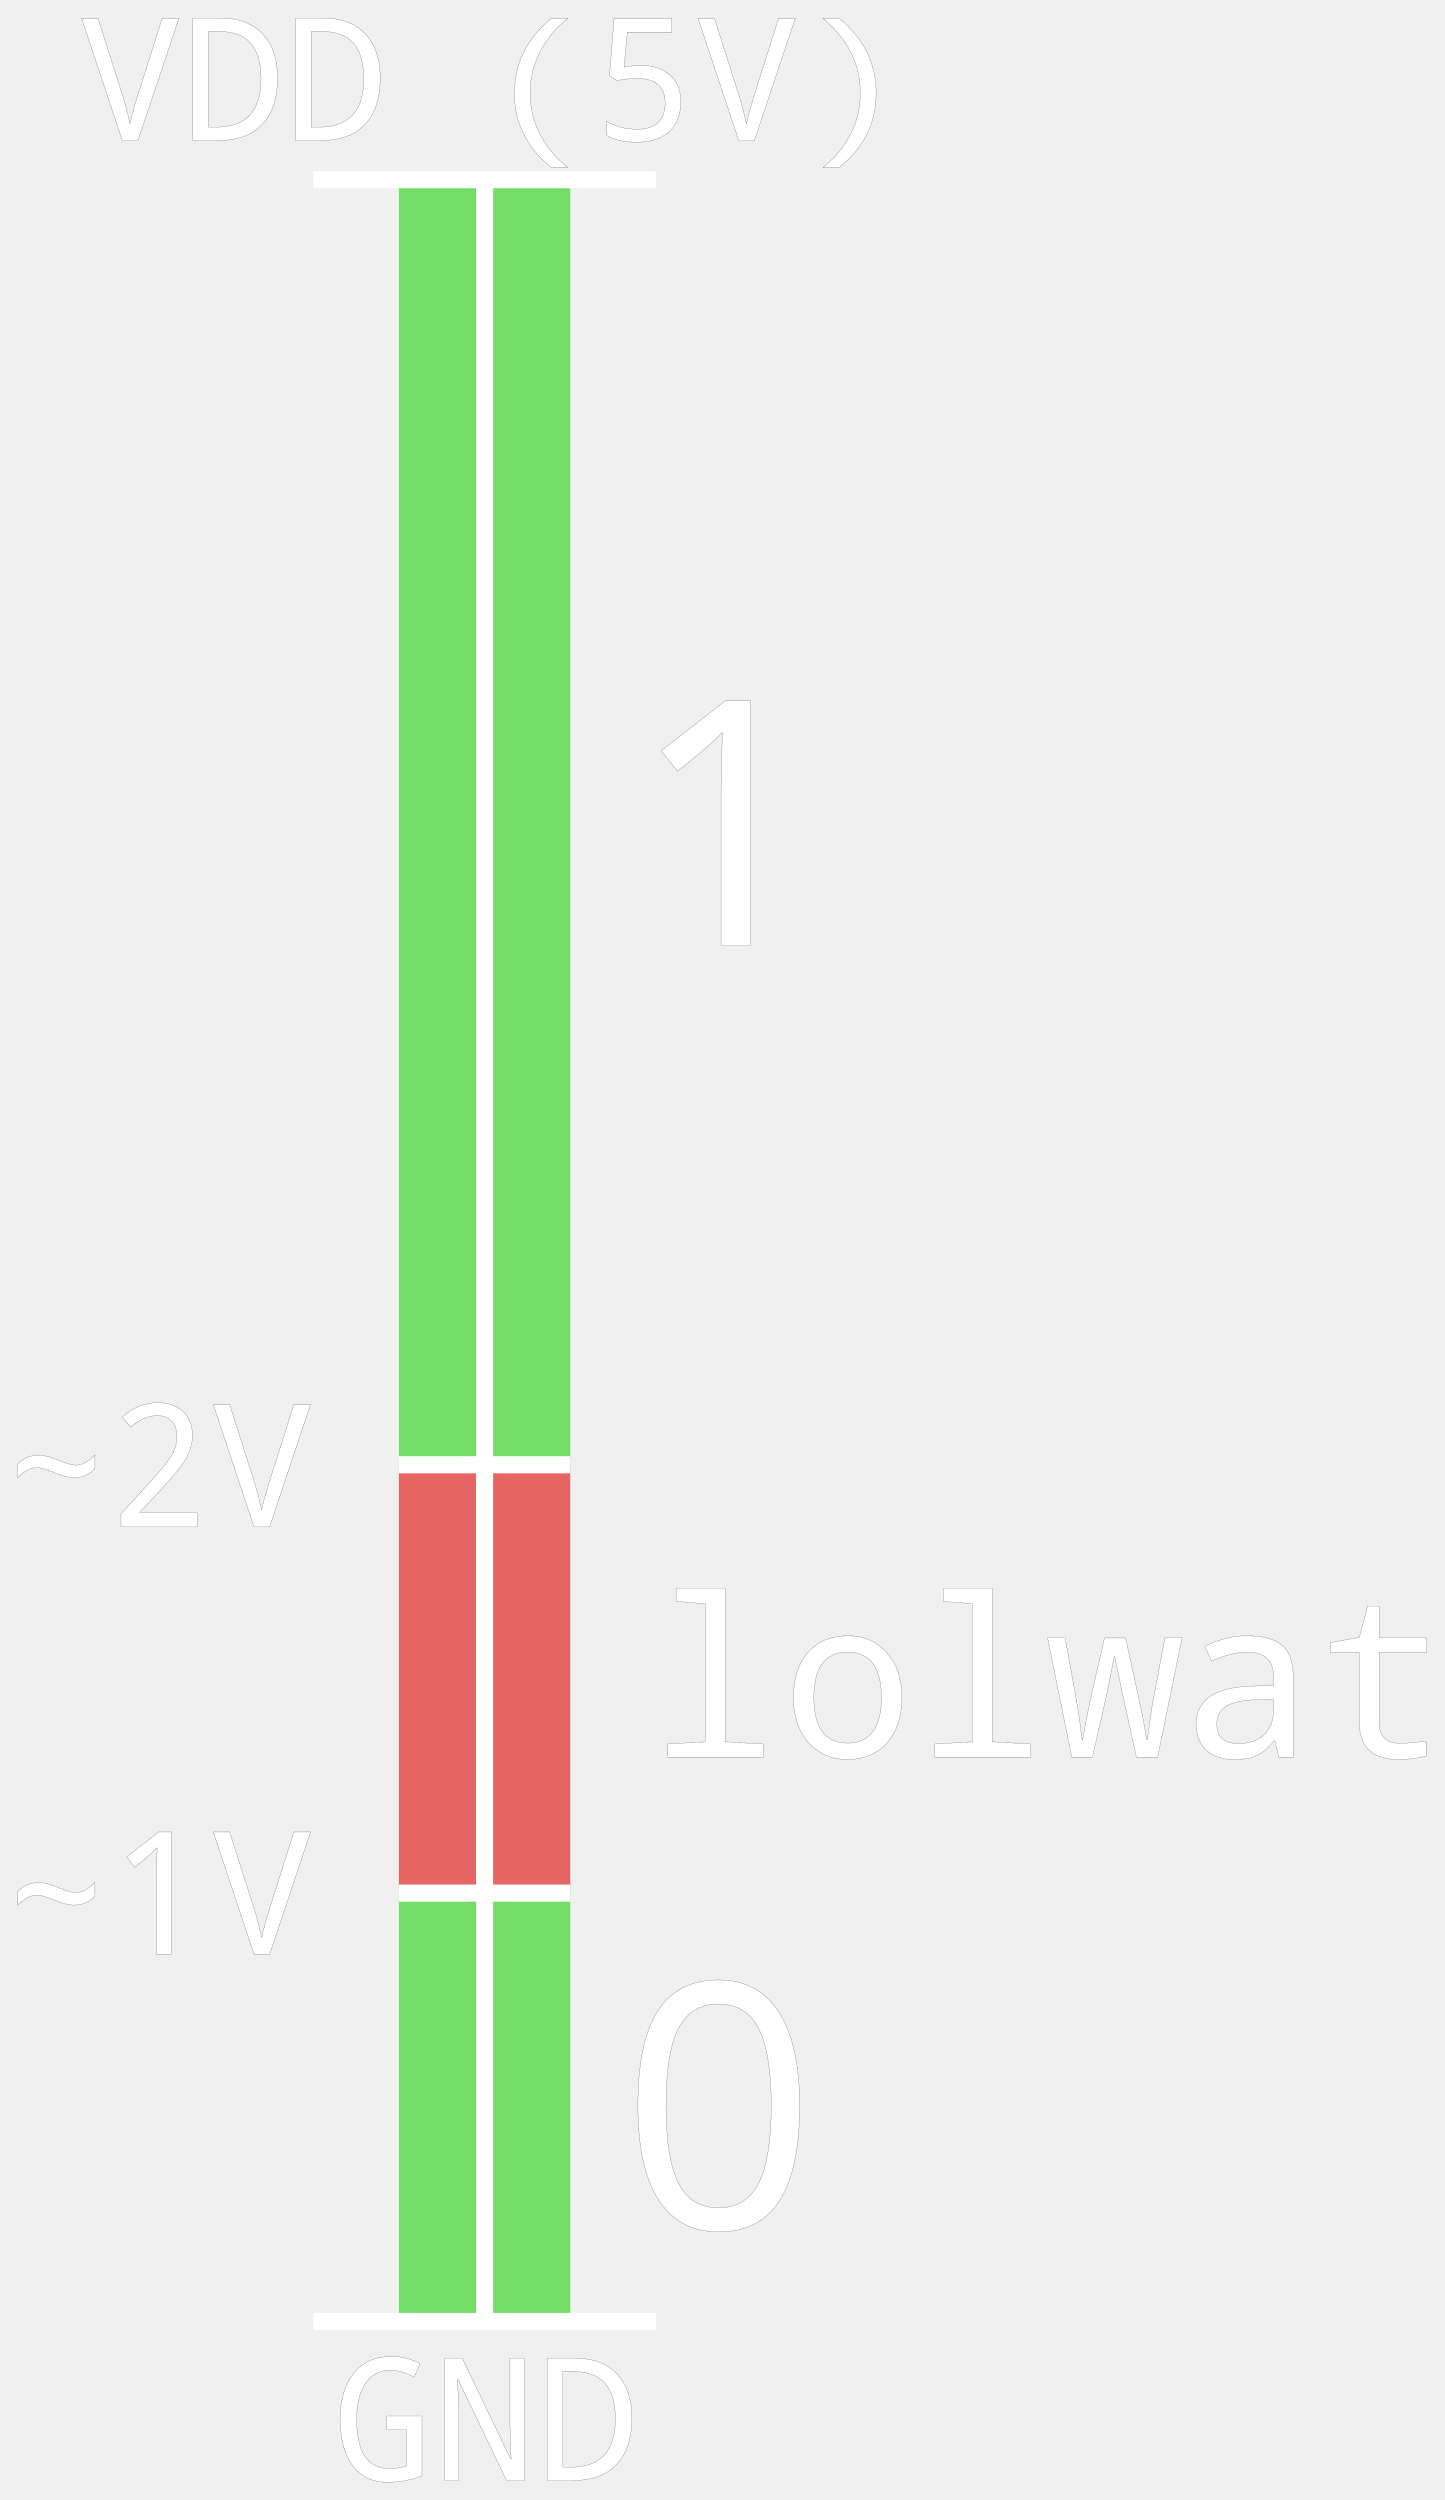
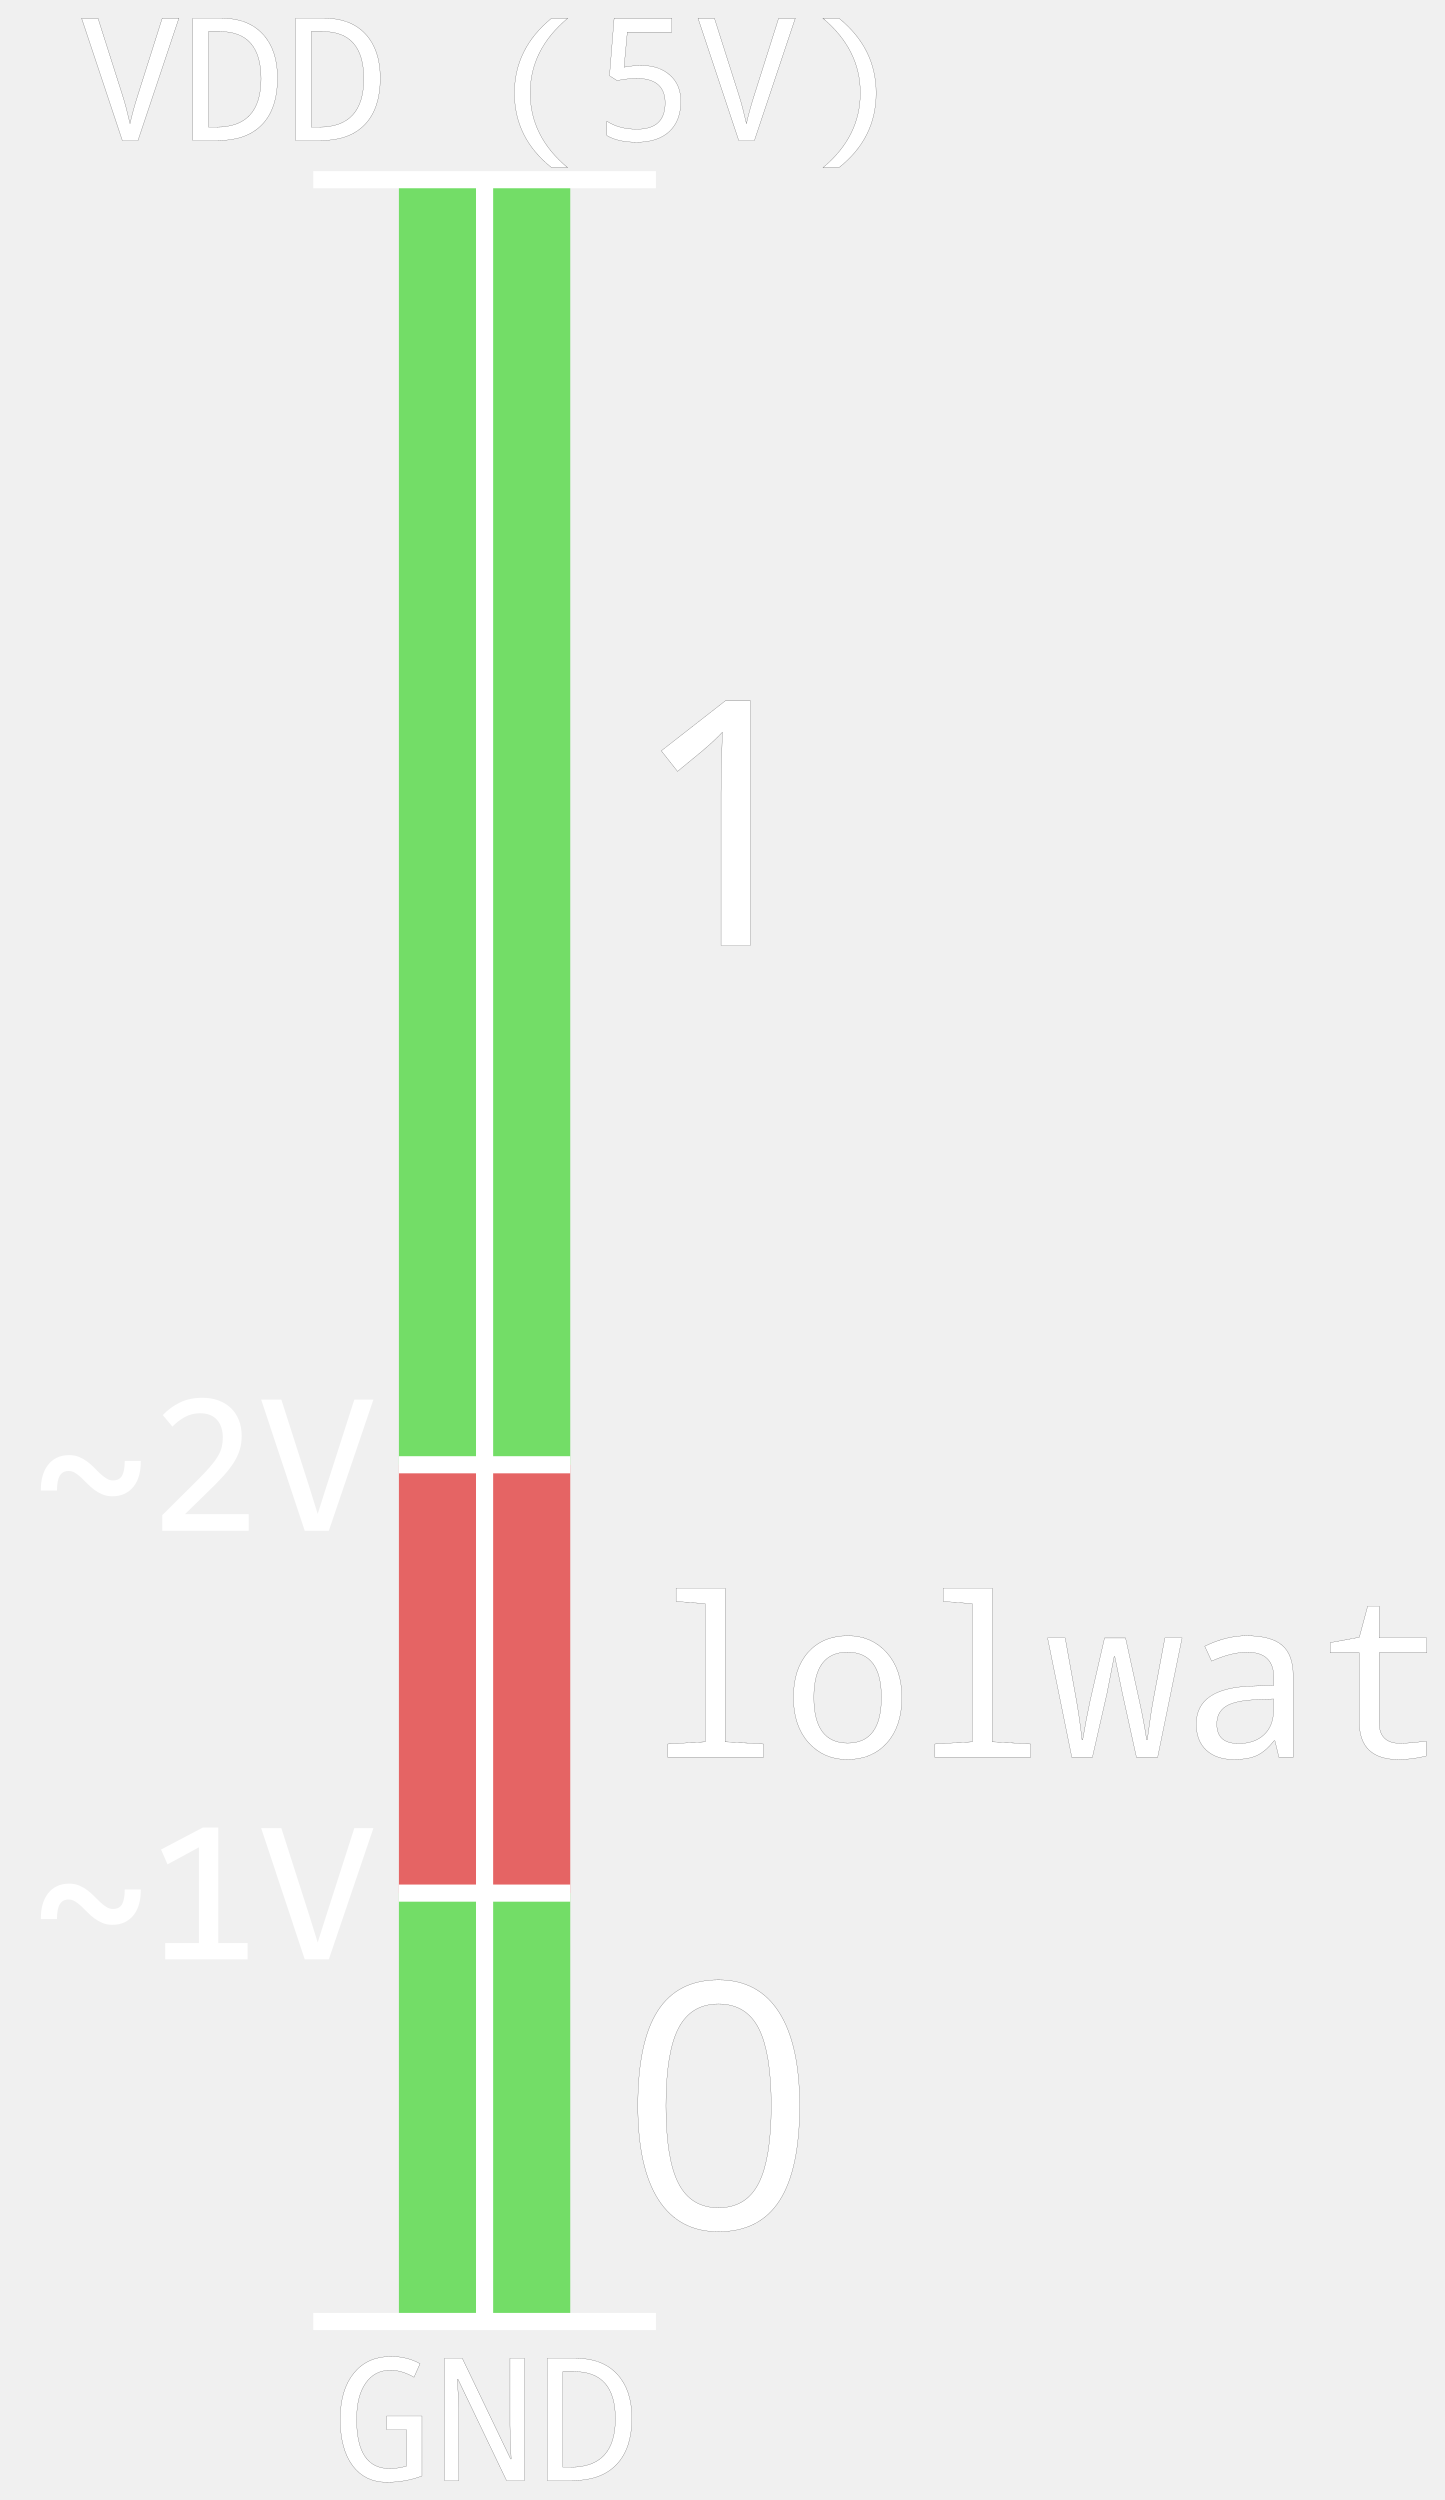
<svg xmlns="http://www.w3.org/2000/svg" width="84.312" height="145.906" id="svg2" version="1.1">
  <defs id="defs4" />
  <g id="layer1" transform="translate(-3.861607,-3.660714)">
    <flowRoot xml:space="preserve" id="flowRoot3001" style="font-size:20px;font-style:normal;font-weight:normal;line-height:125%;letter-spacing:0px;word-spacing:0px;fill:#000000;fill-opacity:1;stroke:none;font-family:Sans">
      <flowRegion id="flowRegion3003">
        <rect id="rect3005" width="63.571" height="105" x="96.429" y="71.291" />
      </flowRegion>
      <flowPara id="flowPara3007" />
    </flowRoot>
    <g id="pin_thresh_volt" transform="translate(-57.85714,-38.21429)">
      <rect y="127.362" x="85" height="25" width="10" id="rect3809" style="fill:#e56464;fill-opacity:1;stroke:none" />
      <rect style="fill:#73dd67;fill-opacity:1;stroke:none" id="rect3807" width="10" height="25" x="85" y="152.362" />
      <rect y="52.362" x="85" height="75" width="10" id="rect3037" style="fill:#73dd67;fill-opacity:1;stroke:none" />
      <path id="path2987" d="M 90,177.362 90,52.362" style="fill:none;stroke:#ffffff;stroke-width:1px;stroke-linecap:butt;stroke-linejoin:miter;stroke-opacity:1" />
      <path id="path2989" d="m 80,177.362 20,0" style="fill:none;stroke:#ffffff;stroke-width:1px;stroke-linecap:butt;stroke-linejoin:miter;stroke-opacity:1" />
      <path id="path2991" d="m 80,52.362 20,0" style="fill:none;stroke:#ffffff;stroke-width:1px;stroke-linecap:butt;stroke-linejoin:miter;stroke-opacity:1" />
      <path id="path2997" d="m 85,127.362 10,0" style="fill:none;stroke:#ffffff;stroke-width:1px;stroke-linecap:butt;stroke-linejoin:miter;stroke-opacity:1" />
      <path id="path2999" d="m 85,152.362 10,0" style="fill:none;stroke:#ffffff;stroke-width:1px;stroke-linecap:butt;stroke-linejoin:miter;stroke-opacity:1" />
      <g style="font-size:10px;font-style:normal;font-weight:normal;line-height:125%;letter-spacing:0px;word-spacing:0px;fill:#ffffff;fill-opacity:1;stroke:#000000;stroke-width:0.01;stroke-miterlimit:4;stroke-opacity:1;stroke-dasharray:none;font-family:Droid Sans Mono;-inkscape-font-specification:Droid Sans Mono" id="text3001">
        <path d="m 84.285,182.878 2.061,0 0,3.501 c -0.635,0.244 -1.318,0.366 -2.051,0.366 -0.853,0 -1.52,-0.324 -2.002,-0.972 -0.479,-0.651 -0.718,-1.553 -0.718,-2.705 -10e-7,-1.143 0.264,-2.038 0.791,-2.686 0.527,-0.651 1.253,-0.977 2.178,-0.977 0.625,1e-5 1.188,0.14 1.689,0.42 l -0.352,0.791 c -0.475,-0.273 -0.931,-0.41 -1.367,-0.41 -0.625,1e-5 -1.112,0.254 -1.46,0.762 -0.348,0.505 -0.522,1.208 -0.522,2.109 -10e-7,1.914 0.641,2.871 1.924,2.871 0.316,0 0.645,-0.047 0.986,-0.142 l 0,-2.129 -1.157,0 0,-0.801" style="text-align:center;text-anchor:middle;fill:#ffffff;stroke:#000000;stroke-width:0.01;stroke-miterlimit:4;stroke-opacity:1;stroke-dasharray:none;font-family:Droid Sans Mono;-inkscape-font-specification:Droid Sans Mono" id="path3352" />
        <path d="m 92.332,186.648 -1.05,0 -2.832,-5.908 -0.039,0 c 0.059,0.902 0.088,1.58 0.088,2.036 l 0,3.872 -0.84,0 0,-7.139 1.04,0 2.822,5.879 0.029,0 c -0.046,-0.986 -0.068,-1.644 -0.068,-1.973 l 0,-3.906 0.85,0 0,7.139" style="text-align:center;text-anchor:middle;fill:#ffffff;stroke:#000000;stroke-width:0.01;stroke-miterlimit:4;stroke-opacity:1;stroke-dasharray:none;font-family:Droid Sans Mono;-inkscape-font-specification:Droid Sans Mono" id="path3354" />
        <path d="m 93.655,186.648 0,-7.139 1.67,0 c 1.032,0 1.834,0.308 2.407,0.923 0.576,0.615 0.864,1.475 0.864,2.578 -5e-6,1.175 -0.298,2.075 -0.894,2.7 -0.596,0.625 -1.455,0.938 -2.578,0.938 l -1.47,0 m 0.913,-6.362 0,5.581 0.469,0 c 1.732,0 2.598,-0.942 2.598,-2.827 -4e-6,-1.836 -0.802,-2.754 -2.407,-2.754 l -0.659,0" style="text-align:center;text-anchor:middle;fill:#ffffff;stroke:#000000;stroke-width:0.01;stroke-miterlimit:4;stroke-opacity:1;stroke-dasharray:none;font-family:Droid Sans Mono;-inkscape-font-specification:Droid Sans Mono" id="path3356" />
      </g>
      <g style="font-size:10px;font-style:normal;font-weight:normal;line-height:125%;letter-spacing:0px;word-spacing:0px;fill:#ffffff;fill-opacity:1;stroke:#000000;stroke-width:0.01;stroke-miterlimit:4;stroke-opacity:1;stroke-dasharray:none;font-family:Droid Sans Mono;-inkscape-font-specification:Droid Sans Mono" id="text3005">
        <path d="m 71.187,42.938 0.972,0 -2.388,7.139 -0.913,0 -2.378,-7.139 0.957,0 1.44,4.526 c 0.133,0.413 0.277,0.957 0.43,1.631 0.101,-0.472 0.252,-1.025 0.454,-1.66 l 1.426,-4.497" style="text-align:center;text-anchor:middle;fill:#ffffff;stroke:#000000;stroke-width:0.01;stroke-miterlimit:4;stroke-opacity:1;stroke-dasharray:none;font-family:Droid Sans Mono;-inkscape-font-specification:Droid Sans Mono" id="path3386" />
        <path d="m 72.974,50.076 0,-7.139 1.67,0 c 1.032,7e-6 1.834,0.308 2.407,0.923 0.576,0.615 0.864,1.475 0.864,2.578 -6e-6,1.175 -0.298,2.075 -0.894,2.7 -0.596,0.625 -1.455,0.938 -2.578,0.938 l -1.47,0 m 0.913,-6.362 0,5.581 0.469,0 c 1.732,0 2.598,-0.942 2.598,-2.827 -5e-6,-1.836 -0.802,-2.754 -2.407,-2.754 l -0.659,0" style="text-align:center;text-anchor:middle;fill:#ffffff;stroke:#000000;stroke-width:0.01;stroke-miterlimit:4;stroke-opacity:1;stroke-dasharray:none;font-family:Droid Sans Mono;-inkscape-font-specification:Droid Sans Mono" id="path3388" />
        <path d="m 78.97,50.076 0,-7.139 1.67,0 c 1.032,7e-6 1.834,0.308 2.407,0.923 0.576,0.615 0.864,1.475 0.864,2.578 -6e-6,1.175 -0.298,2.075 -0.894,2.7 -0.596,0.625 -1.455,0.938 -2.578,0.938 l -1.47,0 m 0.913,-6.362 0,5.581 0.469,0 c 1.732,0 2.598,-0.942 2.598,-2.827 -5e-6,-1.836 -0.802,-2.754 -2.407,-2.754 l -0.659,0" style="text-align:center;text-anchor:middle;fill:#ffffff;stroke:#000000;stroke-width:0.01;stroke-miterlimit:4;stroke-opacity:1;stroke-dasharray:none;font-family:Droid Sans Mono;-inkscape-font-specification:Droid Sans Mono" id="path3390" />
        <path d="m 93.911,42.938 0.942,0 c -1.462,1.224 -2.192,2.677 -2.192,4.36 -3e-6,1.696 0.728,3.149 2.183,4.36 l -0.933,0 c -1.445,-1.149 -2.168,-2.599 -2.168,-4.351 -10e-7,-1.732 0.723,-3.188 2.168,-4.37" style="text-align:center;text-anchor:middle;fill:#ffffff;stroke:#000000;stroke-width:0.01;stroke-miterlimit:4;stroke-opacity:1;stroke-dasharray:none;font-family:Droid Sans Mono;-inkscape-font-specification:Droid Sans Mono" id="path3392" />
        <path d="m 97.139,49.788 0,-0.84 c 0.469,0.313 1.055,0.469 1.758,0.469 1.094,1e-6 1.641,-0.511 1.641,-1.533 0,-0.957 -0.56,-1.436 -1.68,-1.436 -0.29,4e-6 -0.666,0.042 -1.128,0.127 l -0.439,-0.278 0.269,-3.359 3.369,0 0,0.811 -2.598,0 -0.19,2.046 c 0.348,-0.065 0.688,-0.098 1.021,-0.098 0.684,4e-6 1.235,0.187 1.655,0.562 0.423,0.371 0.635,0.881 0.635,1.528 -10e-6,0.762 -0.225,1.351 -0.674,1.768 -0.449,0.413 -1.082,0.62 -1.899,0.62 -0.729,0 -1.309,-0.129 -1.738,-0.386" style="text-align:center;text-anchor:middle;fill:#ffffff;stroke:#000000;stroke-width:0.01;stroke-miterlimit:4;stroke-opacity:1;stroke-dasharray:none;font-family:Droid Sans Mono;-inkscape-font-specification:Droid Sans Mono" id="path3394" />
        <path d="m 107.163,42.938 0.972,0 -2.388,7.139 -0.913,0 -2.378,-7.139 0.957,0 1.44,4.526 c 0.133,0.413 0.277,0.957 0.43,1.631 0.101,-0.472 0.252,-1.025 0.454,-1.66 l 1.426,-4.497" style="text-align:center;text-anchor:middle;fill:#ffffff;stroke:#000000;stroke-width:0.01;stroke-miterlimit:4;stroke-opacity:1;stroke-dasharray:none;font-family:Droid Sans Mono;-inkscape-font-specification:Droid Sans Mono" id="path3396" />
        <path d="m 110.679,51.658 -0.928,0 c 1.452,-1.208 2.178,-2.661 2.178,-4.36 0,-1.686 -0.729,-3.14 -2.188,-4.36 l 0.938,0 c 1.449,1.175 2.173,2.632 2.173,4.37 0,1.758 -0.724,3.208 -2.173,4.351" style="text-align:center;text-anchor:middle;fill:#ffffff;stroke:#000000;stroke-width:0.01;stroke-miterlimit:4;stroke-opacity:1;stroke-dasharray:none;font-family:Droid Sans Mono;-inkscape-font-specification:Droid Sans Mono" id="path3398" />
      </g>
      <g style="font-size:20px;font-style:normal;font-weight:normal;line-height:125%;letter-spacing:0px;word-spacing:0px;fill:#ffffff;fill-opacity:1;stroke:#000000;stroke-width:0.01;stroke-miterlimit:4;stroke-opacity:1;stroke-dasharray:none;font-family:Droid Sans Mono;-inkscape-font-specification:Droid Sans Mono" id="text3025" transform="translate(1.515229,0)">
        <path d="m 104.004,97.05 -1.719,0 0,-8.916 c -1e-5,-0.794 0.026,-1.969 0.078,-3.525 -0.254,0.28 -0.648,0.648 -1.182,1.104 l -1.436,1.182 -0.947,-1.201 3.74,-2.92 1.465,0 0,14.277" style="fill:#ffffff;stroke:#000000;stroke-width:0.01;stroke-miterlimit:4;stroke-opacity:1;stroke-dasharray:none;font-family:Droid Sans Mono;-inkscape-font-specification:Droid Sans Mono" id="path3349" />
      </g>
-       <text id="text3029" y="171.928" x="97.949" style="font-size:20px;font-style:normal;font-weight:normal;line-height:125%;letter-spacing:0px;word-spacing:0px;fill:#ffffff;fill-opacity:1;stroke:#000000;stroke-width:0.01;stroke-miterlimit:4;stroke-opacity:1;stroke-dasharray:none;font-family:Sans" xml:space="preserve">
-         <tspan style="fill:#ffffff;stroke:#000000;stroke-width:0.01;stroke-miterlimit:4;stroke-opacity:1;stroke-dasharray:none;font-family:Open Sans;-inkscape-font-specification:Open Sans" y="171.928" x="97.949" id="tspan3031">0</tspan>
-       </text>
+       <g style="font-size:20px;font-style:normal;font-weight:normal;line-height:125%;letter-spacing:0px;word-spacing:0px;fill:#ffffff;fill-opacity:1;stroke:#000000;stroke-width:0.01;stroke-miterlimit:4;stroke-opacity:1;font-family:Sans" id="text3029">
+         <path d="M 108.389,164.769 C 108.389,167.237 108,169.079 107.222,170.297 106.444,171.514 105.254,172.123 103.652,172.123 102.116,172.123 100.947,171.5 100.146,170.253 99.346,169.006 98.945,167.178 98.945,164.769 98.945,162.282 99.333,160.437 100.107,159.232 100.882,158.028 102.064,157.426 103.652,157.426 105.202,157.426 106.379,158.054 107.183,159.31 107.987,160.567 108.389,162.387 108.389,164.769 z M 100.586,164.769 C 100.586,166.846 100.83,168.358 101.318,169.306 101.807,170.253 102.585,170.726 103.652,170.726 104.733,170.726 105.516,170.246 106.001,169.286 106.486,168.326 106.728,166.82 106.729,164.769 106.728,162.719 106.486,161.216 106.001,160.263 105.516,159.309 104.733,158.832 103.652,158.832 102.585,158.832 101.807,159.302 101.318,160.243 100.83,161.184 100.586,162.693 100.586,164.769 z" style="fill:#ffffff;stroke:#000000;font-family:Open Sans;-inkscape-font-specification:Open Sans" id="path3032" />
+       </g>
      <g style="font-size:13px;font-style:normal;font-weight:normal;line-height:125%;letter-spacing:0px;word-spacing:0px;fill:#ffffff;fill-opacity:1;stroke:none;font-family:Droid Sans Mono;-inkscape-font-specification:Droid Sans Mono" id="text3033">
        <path d="m 102.877,135.47 -1.701,-0.133 0,-0.774 2.863,0 0,8.969 2.234,0.127 0,0.781 -5.58,0 0,-0.781 2.184,-0.127 0,-8.062" style="fill:#ffffff;stroke:#000000;stroke-width:0.01;stroke-miterlimit:4;stroke-opacity:1;stroke-dasharray:none;font-family:Droid Sans Mono;-inkscape-font-specification:Droid Sans Mono" id="path3359" />
        <path d="m 111.167,144.566 c -0.914,0 -1.667,-0.328 -2.26,-0.984 -0.588,-0.66 -0.882,-1.54 -0.882,-2.641 0,-1.113 0.286,-1.991 0.857,-2.634 0.576,-0.643 1.35,-0.965 2.323,-0.965 0.923,1e-5 1.678,0.328 2.266,0.984 0.588,0.656 0.882,1.528 0.882,2.615 -1e-5,1.121 -0.29,2.006 -0.87,2.653 -0.58,0.647 -1.352,0.971 -2.317,0.971 m 0.025,-0.959 c 1.312,0 1.968,-0.889 1.968,-2.666 -1e-5,-1.76 -0.66,-2.641 -1.98,-2.641 -1.308,1e-5 -1.961,0.88 -1.961,2.641 0,1.777 0.658,2.666 1.974,2.666" style="fill:#ffffff;stroke:#000000;stroke-width:0.01;stroke-miterlimit:4;stroke-opacity:1;stroke-dasharray:none;font-family:Droid Sans Mono;-inkscape-font-specification:Droid Sans Mono" id="path3361" />
        <path d="m 118.467,135.47 -1.701,-0.133 0,-0.774 2.863,0 0,8.969 2.234,0.127 0,0.781 -5.58,0 0,-0.781 2.184,-0.127 0,-8.062" style="fill:#ffffff;stroke:#000000;stroke-width:0.01;stroke-miterlimit:4;stroke-opacity:1;stroke-dasharray:none;font-family:Droid Sans Mono;-inkscape-font-specification:Droid Sans Mono" id="path3363" />
        <path d="m 128.045,144.439 -0.832,-3.783 -0.432,-2.095 -0.038,0 -0.413,2.12 -0.857,3.758 -1.2,0 -1.416,-6.97 1.028,0 0.622,3.447 c 0.144,0.787 0.264,1.619 0.362,2.495 l 0.038,0 c 0.131,-0.783 0.275,-1.54 0.432,-2.272 l 0.844,-3.669 1.225,0 0.806,3.669 c 0.182,0.825 0.324,1.583 0.425,2.272 l 0.038,0 c 0.131,-1.024 0.258,-1.856 0.381,-2.495 l 0.647,-3.447 1.003,0 -1.428,6.97 -1.238,0" style="fill:#ffffff;stroke:#000000;stroke-width:0.01;stroke-miterlimit:4;stroke-opacity:1;stroke-dasharray:none;font-family:Droid Sans Mono;-inkscape-font-specification:Droid Sans Mono" id="path3365" />
        <path d="m 136.361,144.439 -0.235,-0.965 -0.051,0 c -0.326,0.41 -0.66,0.696 -1.003,0.857 -0.343,0.157 -0.785,0.235 -1.327,0.235 -0.69,0 -1.231,-0.182 -1.625,-0.546 -0.389,-0.364 -0.584,-0.874 -0.584,-1.53 0,-1.405 1.079,-2.141 3.237,-2.209 l 1.289,-0.044 0,-0.438 c 0,-0.999 -0.516,-1.498 -1.549,-1.498 -0.622,1e-5 -1.316,0.174 -2.082,0.521 l -0.4,-0.87 c 0.829,-0.406 1.64,-0.609 2.431,-0.609 0.961,1e-5 1.655,0.184 2.082,0.552 0.432,0.368 0.647,0.959 0.647,1.771 l 0,4.773 -0.832,0 m -0.311,-3.409 -1.028,0.044 c -0.829,0.034 -1.418,0.165 -1.765,0.394 -0.347,0.224 -0.521,0.569 -0.521,1.035 0,0.753 0.423,1.13 1.27,1.13 0.622,0 1.117,-0.171 1.485,-0.514 0.372,-0.347 0.559,-0.834 0.559,-1.46 l 0,-0.628" style="fill:#ffffff;stroke:#000000;stroke-width:0.01;stroke-miterlimit:4;stroke-opacity:1;stroke-dasharray:none;font-family:Droid Sans Mono;-inkscape-font-specification:Droid Sans Mono" id="path3367" />
        <path d="m 144.949,143.487 0,0.876 c -0.55,0.135 -1.083,0.203 -1.6,0.203 -1.532,0 -2.298,-0.728 -2.298,-2.184 l 0,-4.043 -1.695,0 0,-0.597 1.695,-0.311 0.489,-1.822 0.666,0 0,1.86 2.78,0 0,0.87 -2.78,0 0,4.043 c 0,0.825 0.406,1.238 1.219,1.238 0.394,0 0.901,-0.044 1.523,-0.133" style="fill:#ffffff;stroke:#000000;stroke-width:0.01;stroke-miterlimit:4;stroke-opacity:1;stroke-dasharray:none;font-family:Droid Sans Mono;-inkscape-font-specification:Droid Sans Mono" id="path3369" />
      </g>
-       <g style="font-size:10px;font-style:normal;font-variant:normal;font-weight:normal;font-stretch:normal;text-align:end;line-height:125%;letter-spacing:0px;word-spacing:0px;text-anchor:end;fill:#ffffff;fill-opacity:1;stroke:#000000;stroke-width:0.01;stroke-miterlimit:4;stroke-opacity:1;stroke-dasharray:none;font-family:Droid Sans Mono;-inkscape-font-specification:Droid Sans Mono" id="text3009">
-         <path d="m 62.754,153.07 0,-0.791 c 0.322,-0.352 0.724,-0.527 1.206,-0.527 0.326,10e-6 0.729,0.103 1.211,0.308 0.423,0.182 0.75,0.273 0.981,0.273 0.352,0 0.721,-0.197 1.108,-0.591 l 0,0.791 c -0.322,0.352 -0.726,0.527 -1.211,0.527 -0.326,1e-5 -0.728,-0.103 -1.206,-0.308 -0.426,-0.182 -0.754,-0.273 -0.981,-0.273 -0.352,0 -0.721,0.197 -1.108,0.591" id="path3372" style="stroke:#000000;stroke-width:0.01;stroke-miterlimit:4;stroke-opacity:1;stroke-dasharray:none" />
-         <path d="m 71.709,155.932 -0.859,0 0,-4.458 c -2e-6,-0.397 0.013,-0.985 0.039,-1.763 -0.127,0.14 -0.324,0.324 -0.591,0.552 l -0.718,0.591 -0.474,-0.601 1.87,-1.46 0.732,0 0,7.139" id="path3374" style="stroke:#000000;stroke-width:0.01;stroke-miterlimit:4;stroke-opacity:1;stroke-dasharray:none" />
-         <path d="m 78.872,148.793 0.972,0 -2.388,7.139 -0.913,0 -2.378,-7.139 0.957,0 1.44,4.526 c 0.133,0.413 0.277,0.957 0.43,1.631 0.101,-0.472 0.252,-1.025 0.454,-1.66 l 1.426,-4.497" id="path3376" style="stroke:#000000;stroke-width:0.01;stroke-miterlimit:4;stroke-opacity:1;stroke-dasharray:none" />
+       <g style="font-size:12px;font-style:normal;font-variant:normal;font-weight:normal;font-stretch:normal;text-align:start;line-height:125%;letter-spacing:0px;word-spacing:0px;text-anchor:start;fill:#ffffff;fill-opacity:1;stroke:none;font-family:Consolas;-inkscape-font-specification:Consolas" id="text3034">
+         <path d="M 69.936,127.139 C 69.939,127.436 69.908,127.71 69.842,127.962 69.775,128.214 69.672,128.432 69.531,128.616 69.391,128.799 69.216,128.943 69.007,129.046 68.798,129.15 68.555,129.202 68.277,129.202 68.062,129.202 67.869,129.165 67.697,129.093 67.525,129.021 67.366,128.93 67.22,128.821 67.073,128.711 66.938,128.592 66.815,128.463 66.692,128.334 66.571,128.215 66.452,128.106 66.333,127.996 66.215,127.906 66.098,127.833 65.98,127.761 65.855,127.725 65.723,127.725 65.492,127.725 65.321,127.817 65.21,128 65.099,128.184 65.043,128.473 65.043,128.868 L 64.105,128.868 C 64.098,128.571 64.128,128.296 64.196,128.044 64.265,127.792 64.368,127.574 64.507,127.388 64.646,127.203 64.819,127.058 65.028,126.954 65.237,126.851 65.48,126.799 65.758,126.799 65.973,126.799 66.166,126.835 66.338,126.908 66.51,126.98 66.669,127.071 66.815,127.18 66.962,127.289 67.097,127.409 67.22,127.537 67.343,127.666 67.464,127.786 67.583,127.895 67.702,128.004 67.82,128.095 67.938,128.167 68.055,128.24 68.18,128.276 68.312,128.276 68.559,128.276 68.734,128.186 68.84,128.006 68.945,127.827 68.998,127.537 68.998,127.139 z" style="" id="path3066" />
+         <path d="M 76.234,131.217 71.189,131.217 71.189,130.303 73.17,128.334 C 73.494,128.014 73.758,127.737 73.961,127.502 74.164,127.268 74.322,127.054 74.436,126.861 74.549,126.667 74.625,126.485 74.664,126.313 74.703,126.141 74.723,125.955 74.723,125.756 74.723,125.569 74.697,125.39 74.646,125.22 74.596,125.05 74.518,124.901 74.412,124.772 74.307,124.643 74.17,124.541 74.002,124.467 73.834,124.393 73.633,124.356 73.398,124.356 73.074,124.356 72.779,124.428 72.514,124.573 72.248,124.717 72.004,124.905 71.781,125.135 L 71.219,124.461 C 71.508,124.157 71.841,123.912 72.218,123.729 72.595,123.545 73.033,123.453 73.533,123.453 73.873,123.453 74.183,123.504 74.462,123.606 74.741,123.707 74.982,123.854 75.186,124.045 75.389,124.237 75.546,124.471 75.657,124.748 75.769,125.026 75.824,125.338 75.824,125.686 75.824,125.979 75.785,126.25 75.707,126.5 75.629,126.75 75.511,126.999 75.353,127.247 75.194,127.495 74.995,127.752 74.755,128.018 74.515,128.284 74.23,128.575 73.902,128.891 L 72.514,130.244 76.234,130.244 z" style="" id="path3068" />
+         <path d="M 83.512,123.559 80.91,131.217 79.504,131.217 76.961,123.559 78.139,123.559 79.791,128.721 80.26,130.233 80.74,128.721 82.398,123.559 z" style="" id="path3070" />
      </g>
-       <g style="font-size:10px;font-style:normal;font-variant:normal;font-weight:normal;font-stretch:normal;text-align:end;line-height:125%;letter-spacing:0px;word-spacing:0px;text-anchor:end;fill:#ffffff;fill-opacity:1;stroke:#000000;stroke-width:0.01;stroke-miterlimit:4;stroke-opacity:1;stroke-dasharray:none;font-family:Droid Sans Mono;-inkscape-font-specification:Droid Sans Mono" id="text3013">
-         <path d="m 62.754,128.121 0,-0.791 c 0.322,-0.352 0.724,-0.527 1.206,-0.527 0.326,0 0.729,0.103 1.211,0.308 0.423,0.182 0.75,0.273 0.981,0.273 0.352,0 0.721,-0.197 1.108,-0.591 l 0,0.791 c -0.322,0.352 -0.726,0.527 -1.211,0.527 -0.326,1e-5 -0.728,-0.103 -1.206,-0.308 -0.426,-0.182 -0.754,-0.273 -0.981,-0.273 -0.352,0 -0.721,0.197 -1.108,0.591" id="path3379" style="stroke:#000000;stroke-width:0.01;stroke-miterlimit:4;stroke-opacity:1;stroke-dasharray:none" />
-         <path d="m 73.228,130.983 -4.448,0 0,-0.762 1.709,-1.86 c 0.635,-0.693 1.053,-1.209 1.255,-1.548 0.202,-0.342 0.303,-0.718 0.303,-1.128 -4e-6,-0.368 -0.104,-0.658 -0.312,-0.869 -0.205,-0.215 -0.483,-0.322 -0.835,-0.322 -0.521,10e-6 -1.038,0.223 -1.553,0.669 l -0.498,-0.581 c 0.625,-0.56 1.312,-0.84 2.061,-0.84 0.632,0 1.13,0.173 1.494,0.518 0.365,0.345 0.547,0.809 0.547,1.392 -5e-6,0.387 -0.096,0.785 -0.288,1.191 -0.192,0.407 -0.666,1.017 -1.421,1.831 l -1.372,1.46 0,0.039 3.359,0 0,0.811" id="path3381" style="stroke:#000000;stroke-width:0.01;stroke-miterlimit:4;stroke-opacity:1;stroke-dasharray:none" />
-         <path d="m 78.872,123.844 0.972,0 -2.388,7.139 -0.913,0 -2.378,-7.139 0.957,0 1.44,4.526 c 0.133,0.413 0.277,0.957 0.43,1.631 0.101,-0.472 0.252,-1.025 0.454,-1.66 l 1.426,-4.497" id="path3383" style="stroke:#000000;stroke-width:0.01;stroke-miterlimit:4;stroke-opacity:1;stroke-dasharray:none" />
+       <g style="font-size:12px;font-style:normal;font-variant:normal;font-weight:normal;font-stretch:normal;text-align:start;line-height:125%;letter-spacing:0px;word-spacing:0px;text-anchor:start;fill:#ffffff;fill-opacity:1;stroke:none;font-family:Consolas;-inkscape-font-specification:Consolas" id="text3054">
+         <path d="M 69.936,152.149 C 69.939,152.446 69.908,152.72 69.842,152.972 69.775,153.224 69.672,153.442 69.531,153.626 69.391,153.809 69.216,153.953 69.007,154.056 68.798,154.16 68.555,154.212 68.277,154.212 68.062,154.212 67.869,154.176 67.697,154.103 67.525,154.031 67.366,153.94 67.22,153.831 67.073,153.721 66.938,153.602 66.815,153.473 66.692,153.344 66.571,153.225 66.452,153.116 66.333,153.007 66.215,152.916 66.098,152.843 65.98,152.771 65.855,152.735 65.723,152.735 65.492,152.735 65.321,152.827 65.21,153.01 65.099,153.194 65.043,153.483 65.043,153.878 L 64.105,153.878 C 64.098,153.581 64.128,153.306 64.196,153.054 64.265,152.802 64.368,152.584 64.507,152.398 64.646,152.213 64.819,152.068 65.028,151.965 65.237,151.861 65.48,151.809 65.758,151.809 65.973,151.809 66.166,151.845 66.338,151.918 66.51,151.99 66.669,152.081 66.815,152.19 66.962,152.3 67.097,152.419 67.22,152.548 67.343,152.677 67.464,152.796 67.583,152.905 67.702,153.014 67.82,153.105 67.938,153.177 68.055,153.25 68.18,153.286 68.312,153.286 68.559,153.286 68.734,153.196 68.84,153.016 68.945,152.837 68.998,152.548 68.998,152.149 z" style="" id="path3059" />
+         <path d="M 76.17,156.227 71.359,156.227 71.359,155.278 73.328,155.278 73.328,149.688 71.494,150.684 71.119,149.817 73.557,148.534 74.459,148.534 74.459,155.278 76.17,155.278 z" style="" id="path3061" />
+         <path d="M 83.512,148.569 80.91,156.227 79.504,156.227 76.961,148.569 78.139,148.569 79.791,153.731 80.26,155.243 80.74,153.731 82.398,148.569 z" style="" id="path3063" />
      </g>
    </g>
    <flowRoot xml:space="preserve" id="flowRoot3017" style="font-size:14px;font-style:normal;font-variant:normal;font-weight:normal;font-stretch:normal;text-align:end;line-height:125%;letter-spacing:0px;word-spacing:0px;text-anchor:end;fill:#000000;fill-opacity:1;stroke:none;font-family:Open Sans;-inkscape-font-specification:Open Sans">
      <flowRegion id="flowRegion3019">
        <rect id="rect3021" width="33.929" height="57.143" x="48.929" y="108.076" />
      </flowRegion>
      <flowPara id="flowPara3023" />
    </flowRoot>
  </g>
</svg>
